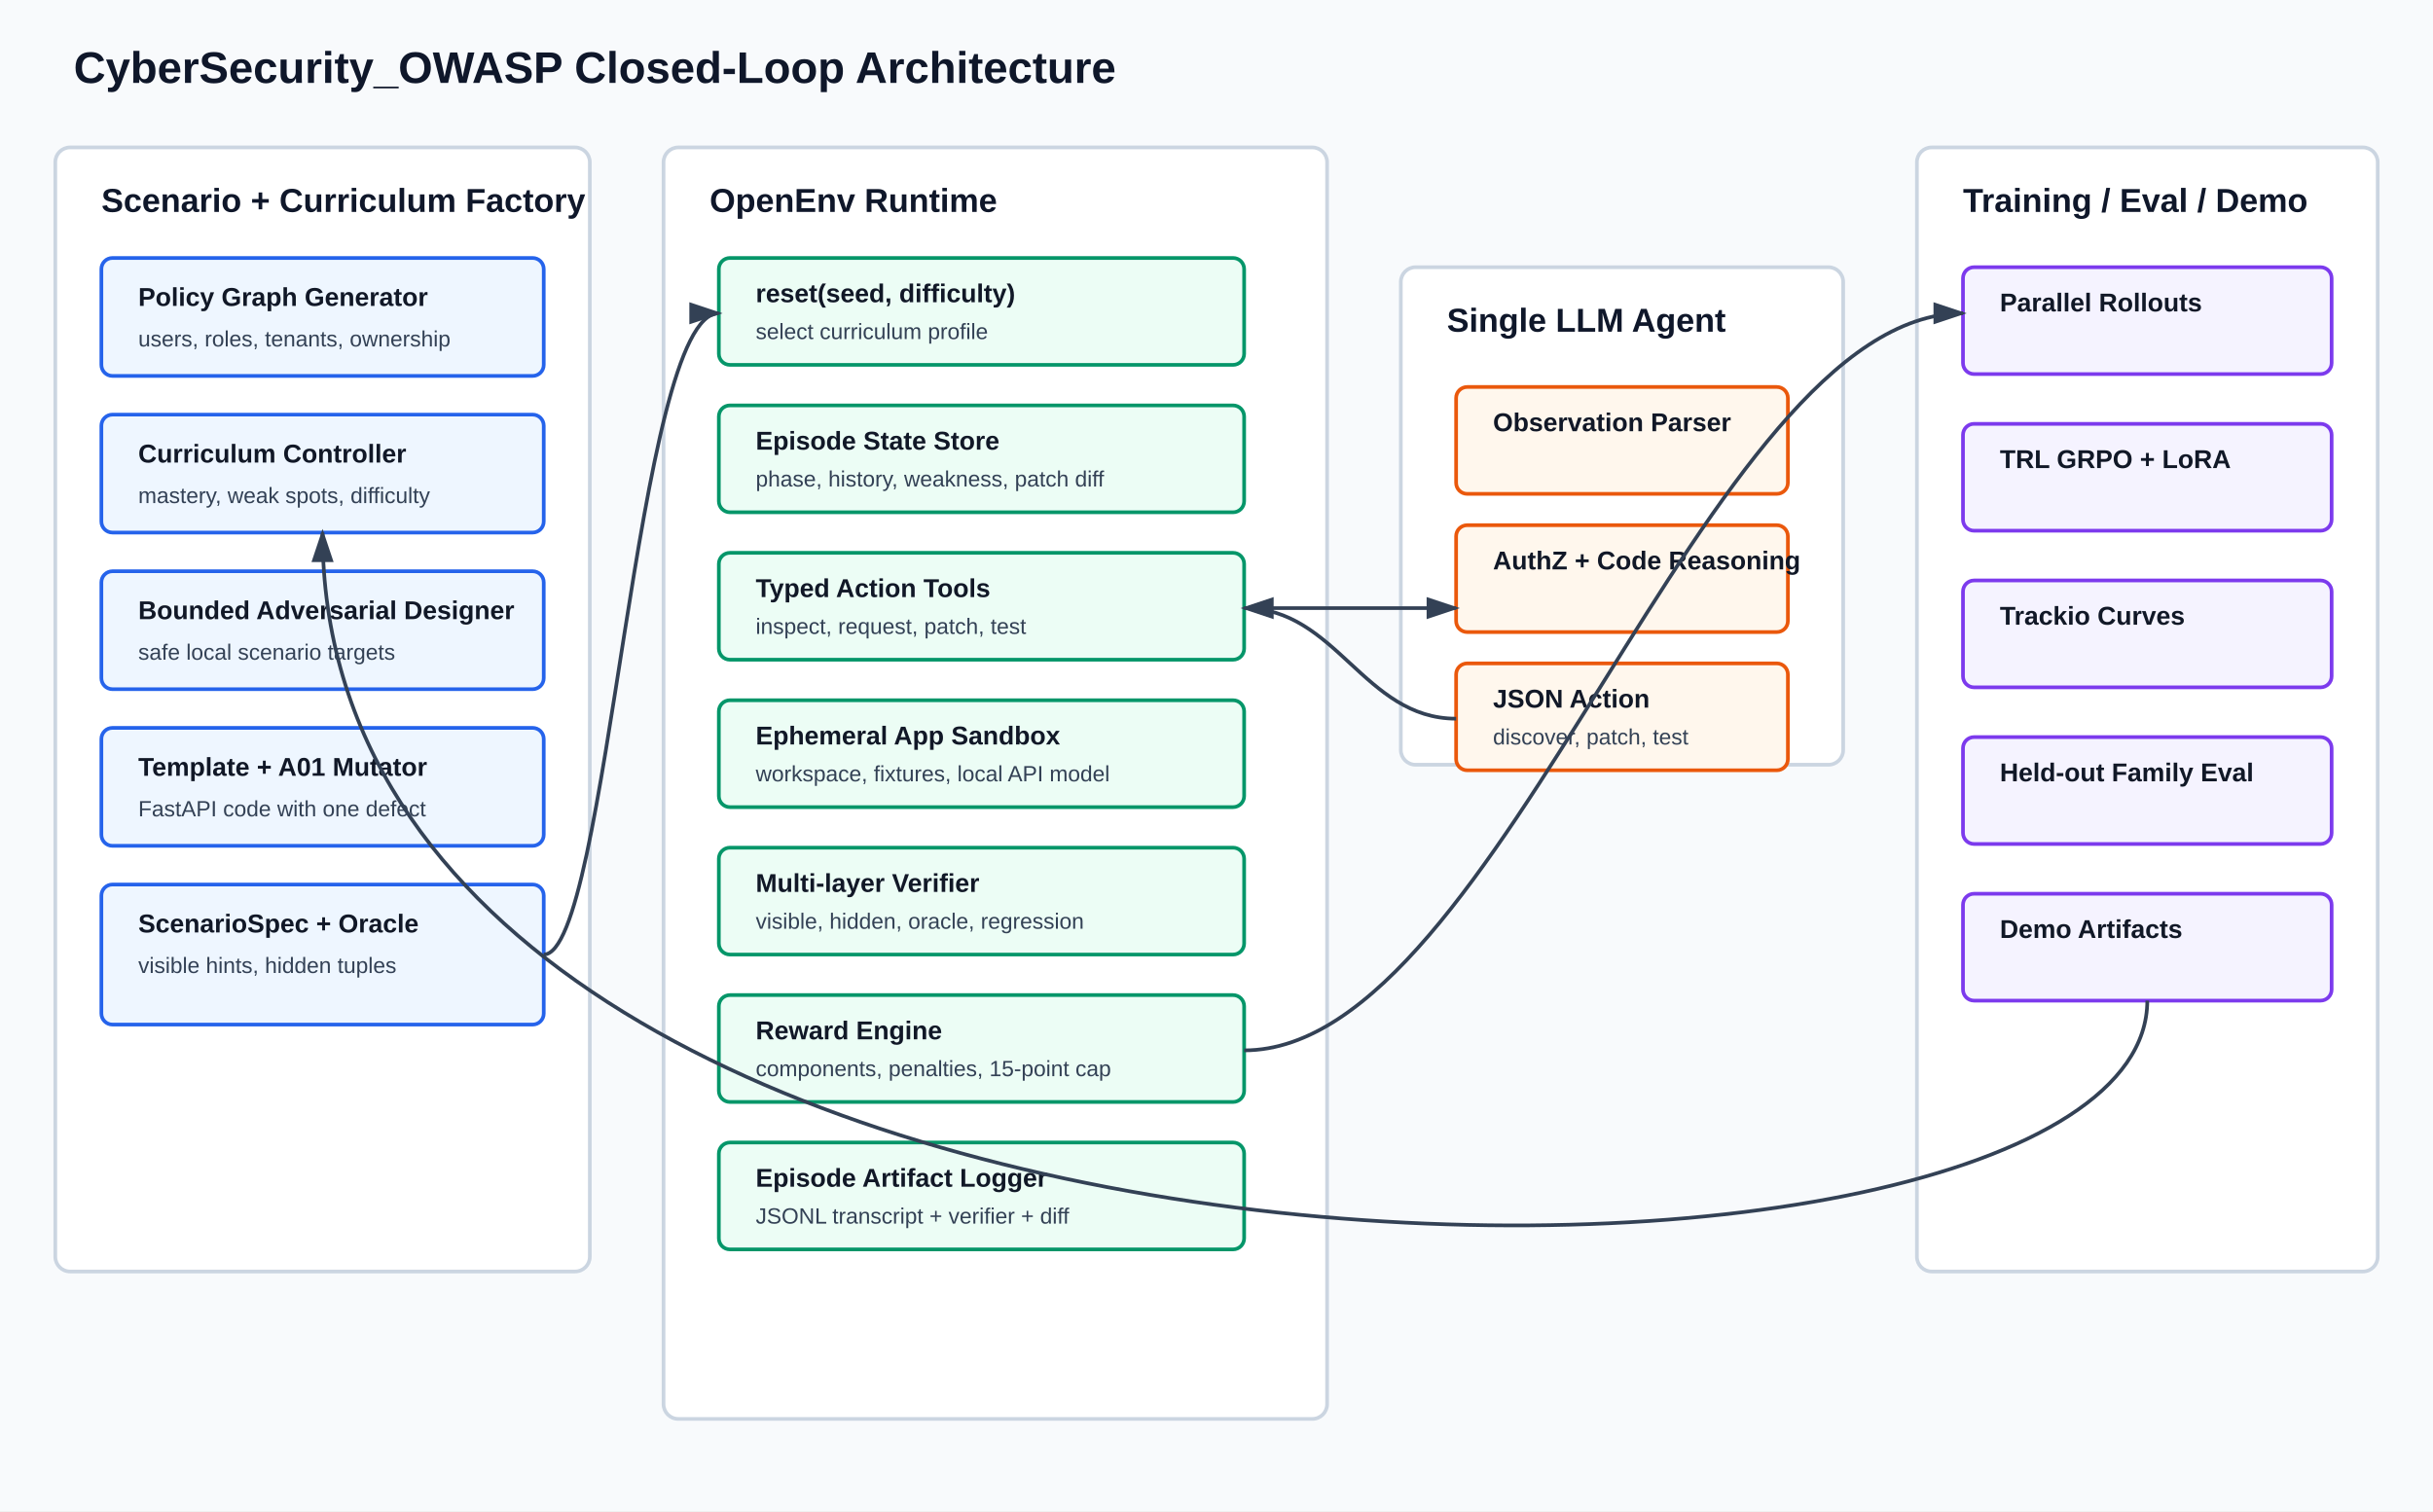
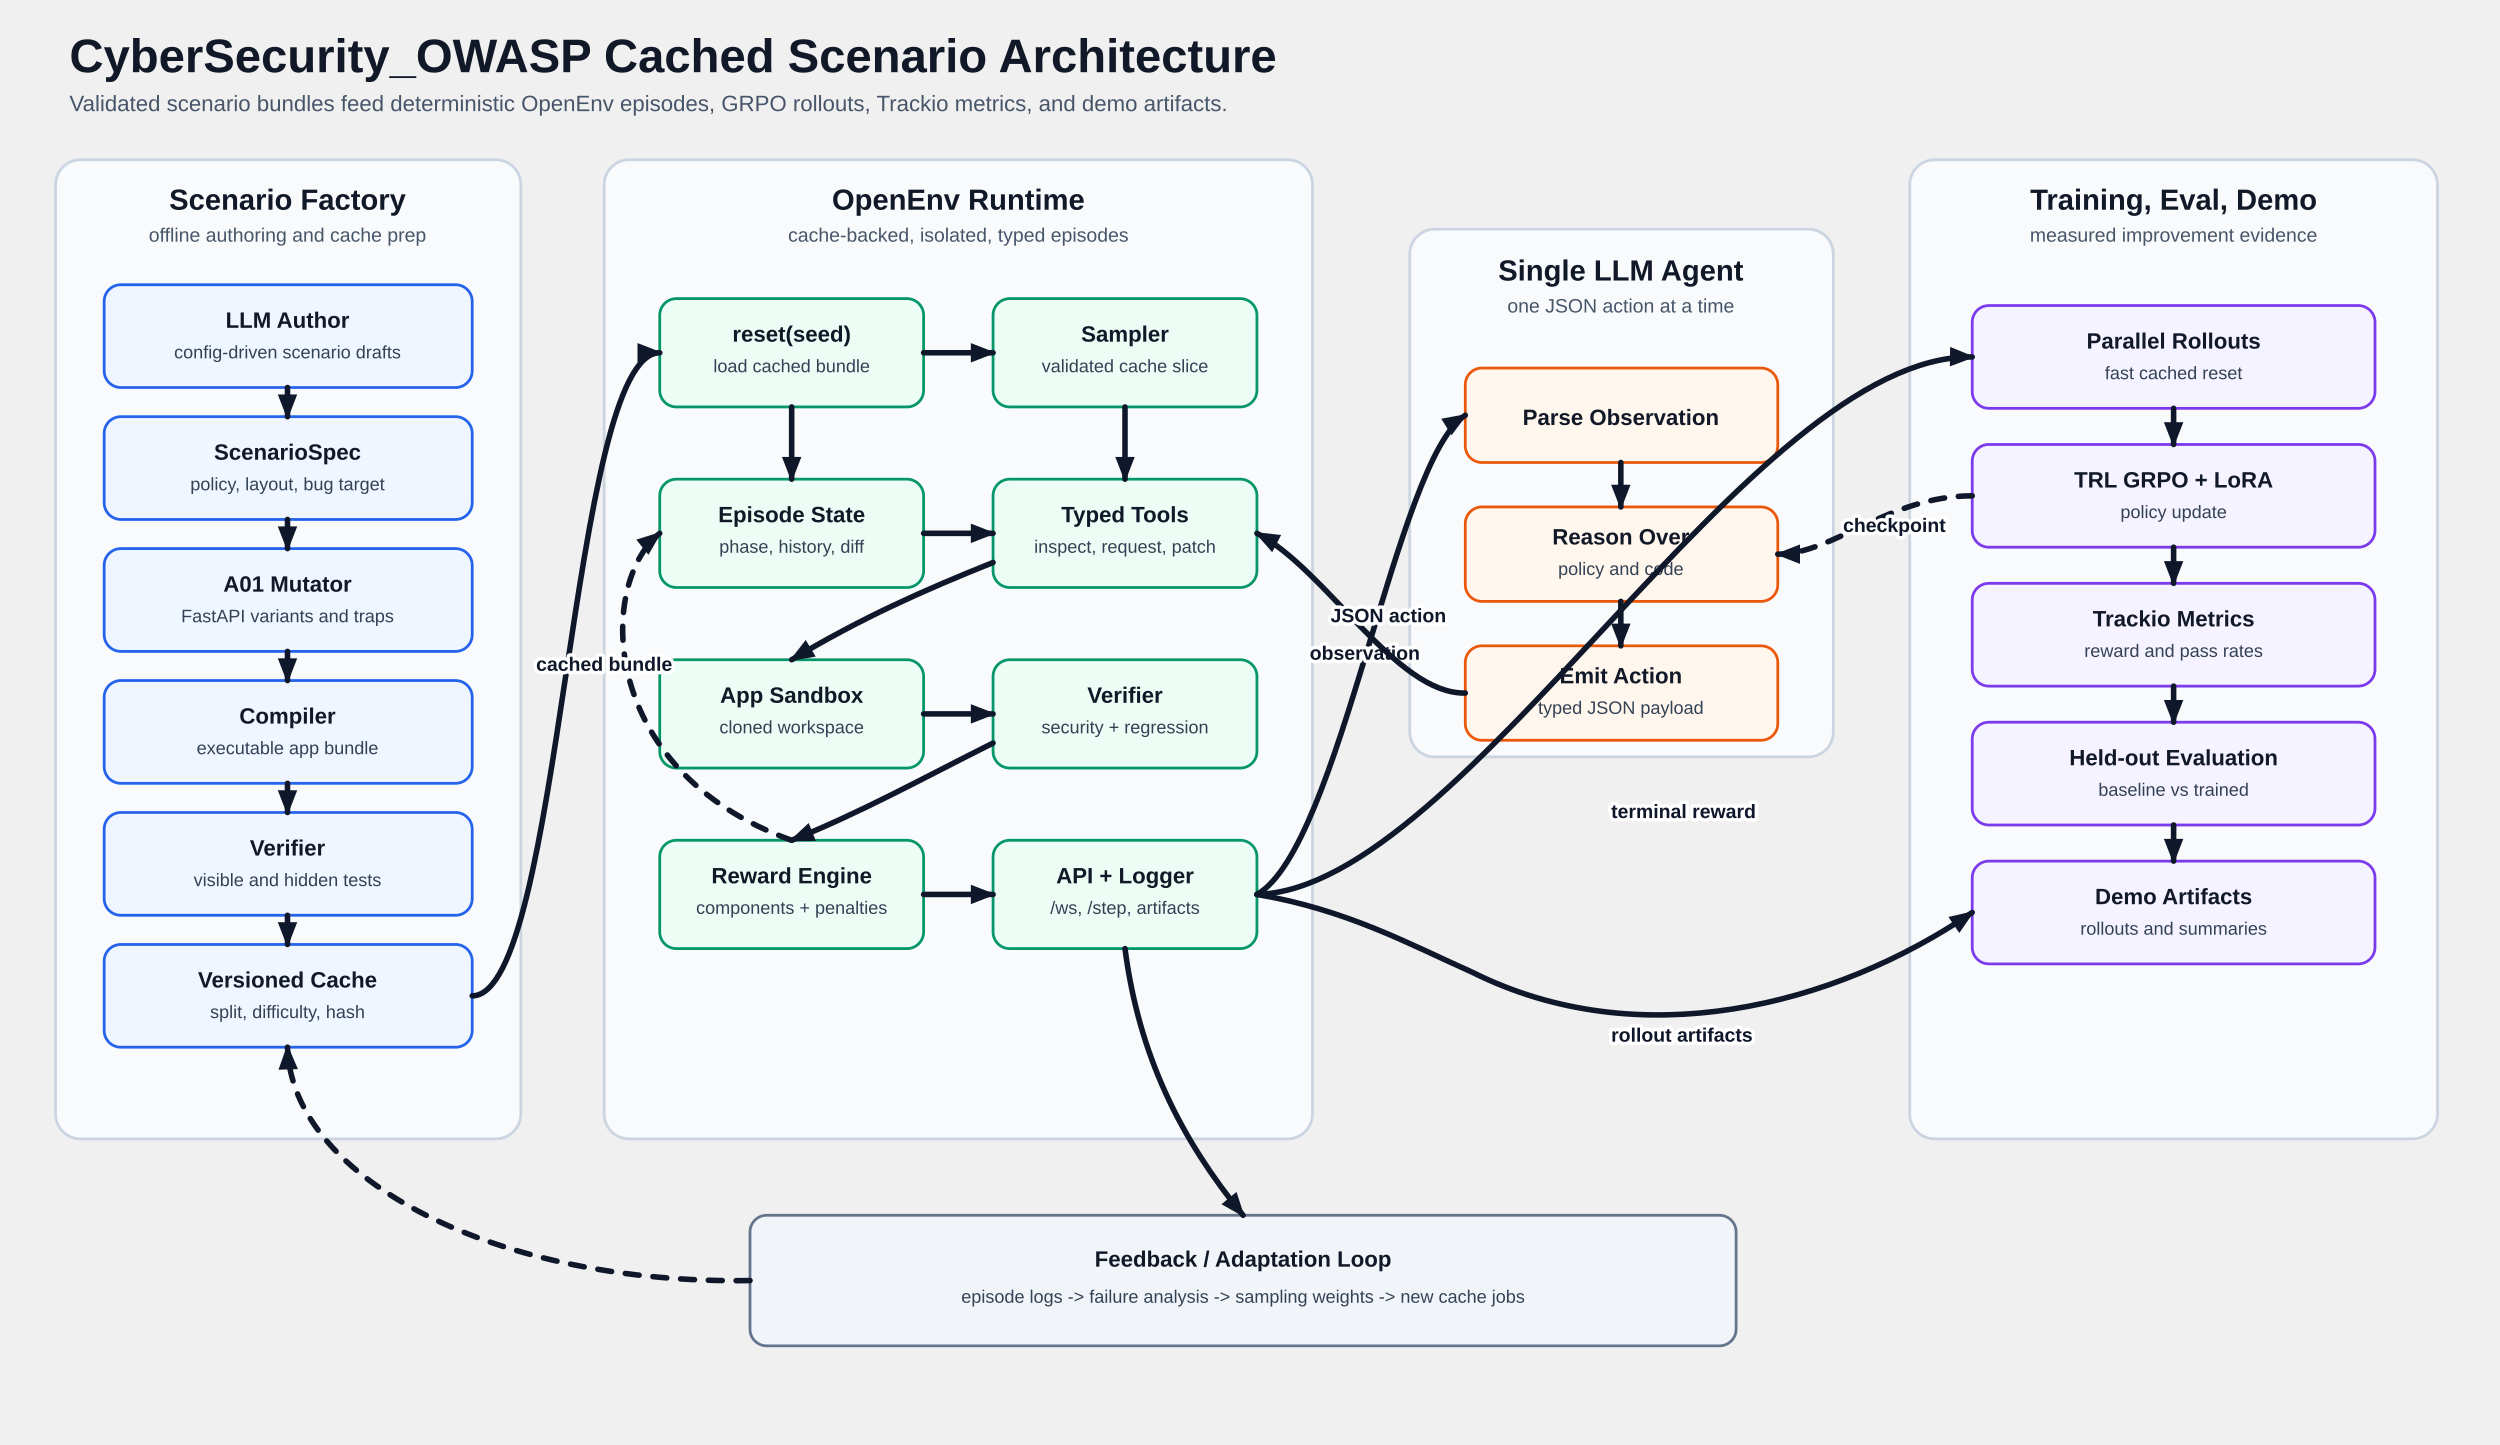
- <svg xmlns="http://www.w3.org/2000/svg" width="1320" height="820" viewBox="0 0 1320 820" role="img" aria-labelledby="title desc">
+ <svg xmlns="http://www.w3.org/2000/svg" width="1800" height="1040" viewBox="0 0 1800 1040" role="img" aria-labelledby="title desc">
+   <style>
+     text { font-family: Arial, Helvetica, sans-serif; fill: #111827; }
+     .title { font-size: 34px; font-weight: 700; }
+     .subtitle { font-size: 16px; fill: #475569; }
+     .lane-title { font-size: 21px; font-weight: 700; }
+     .lane-subtitle { font-size: 14px; fill: #475569; }
+     .box-title { font-size: 16px; font-weight: 700; }
+     .small { font-size: 13px; fill: #334155; }
+     .lane { fill: #f8fafc; stroke: #cbd5e1; stroke-width: 2; rx: 18; }
+     .blue { fill: #eff6ff; stroke: #2563eb; stroke-width: 2; rx: 12; }
+     .green { fill: #ecfdf5; stroke: #059669; stroke-width: 2; rx: 12; }
+     .orange { fill: #fff7ed; stroke: #ea580c; stroke-width: 2; rx: 12; }
+     .purple { fill: #f5f3ff; stroke: #7c3aed; stroke-width: 2; rx: 12; }
+     .gray { fill: #f1f5f9; stroke: #64748b; stroke-width: 2; rx: 12; }
+     .arrow { stroke: #0f172a; stroke-width: 4; fill: none; marker-end: url(#arrow); stroke-linecap: round; stroke-linejoin: round; }
+     .dash { stroke-dasharray: 10 10; }
+     .label { font-size: 14px; font-weight: 700; fill: #0f172a; paint-order: stroke; stroke: #ffffff; stroke-width: 5; stroke-linejoin: round; }
+   </style>
  <defs>
-     <marker id="arrow" markerWidth="10" markerHeight="10" refX="8" refY="3" orient="auto" markerUnits="strokeWidth">
-       <path d="M0,0 L0,6 L9,3 z" fill="#334155" />
+     <marker id="arrow" markerWidth="18" markerHeight="14" refX="16" refY="7" orient="auto" markerUnits="userSpaceOnUse">
+       <path d="M0,0 L18,7 L0,14 Z" fill="#0f172a" />
    </marker>
-     <style>
-       .bg{fill:#f8fafc}.group{fill:#fff;stroke:#cbd5e1;stroke-width:2}.factory{fill:#eef6ff;stroke:#2563eb;stroke-width:2}.runtime{fill:#ecfdf5;stroke:#059669;stroke-width:2}.agent{fill:#fff7ed;stroke:#ea580c;stroke-width:2}.ops{fill:#f5f3ff;stroke:#7c3aed;stroke-width:2}.title{font:700 24px Arial,sans-serif;fill:#0f172a}.groupTitle{font:700 18px Arial,sans-serif;fill:#0f172a}.label{font:700 14px Arial,sans-serif;fill:#111827}.small{font:12px Arial,sans-serif;fill:#334155}.edge{stroke:#334155;stroke-width:2;fill:none;marker-end:url(#arrow)}
-     </style>
  </defs>
-   <rect class="bg" width="1320" height="820" />
-   <text class="title" x="40" y="45">CyberSecurity_OWASP Closed-Loop Architecture</text>
-   <rect class="group" x="30" y="80" width="290" height="610" rx="8" />
-   <text class="groupTitle" x="55" y="115">Scenario + Curriculum Factory</text>
-   <rect class="factory" x="55" y="140" width="240" height="64" rx="6" />
-   <text class="label" x="75" y="166">Policy Graph Generator</text>
-   <text class="small" x="75" y="188">users, roles, tenants, ownership</text>
-   <rect class="factory" x="55" y="225" width="240" height="64" rx="6" />
-   <text class="label" x="75" y="251">Curriculum Controller</text>
-   <text class="small" x="75" y="273">mastery, weak spots, difficulty</text>
-   <rect class="factory" x="55" y="310" width="240" height="64" rx="6" />
-   <text class="label" x="75" y="336">Bounded Adversarial Designer</text>
-   <text class="small" x="75" y="358">safe local scenario targets</text>
-   <rect class="factory" x="55" y="395" width="240" height="64" rx="6" />
-   <text class="label" x="75" y="421">Template + A01 Mutator</text>
-   <text class="small" x="75" y="443">FastAPI code with one defect</text>
-   <rect class="factory" x="55" y="480" width="240" height="76" rx="6" />
-   <text class="label" x="75" y="506">ScenarioSpec + Oracle</text>
-   <text class="small" x="75" y="528">visible hints, hidden tuples</text>
-   <rect class="group" x="360" y="80" width="360" height="690" rx="8" />
-   <text class="groupTitle" x="385" y="115">OpenEnv Runtime</text>
-   <rect class="runtime" x="390" y="140" width="285" height="58" rx="6" />
-   <text class="label" x="410" y="164">reset(seed, difficulty)</text>
-   <text class="small" x="410" y="184">select curriculum profile</text>
-   <rect class="runtime" x="390" y="220" width="285" height="58" rx="6" />
-   <text class="label" x="410" y="244">Episode State Store</text>
-   <text class="small" x="410" y="264">phase, history, weakness, patch diff</text>
-   <rect class="runtime" x="390" y="300" width="285" height="58" rx="6" />
-   <text class="label" x="410" y="324">Typed Action Tools</text>
-   <text class="small" x="410" y="344">inspect, request, patch, test</text>
-   <rect class="runtime" x="390" y="380" width="285" height="58" rx="6" />
-   <text class="label" x="410" y="404">Ephemeral App Sandbox</text>
-   <text class="small" x="410" y="424">workspace, fixtures, local API model</text>
-   <rect class="runtime" x="390" y="460" width="285" height="58" rx="6" />
-   <text class="label" x="410" y="484">Multi-layer Verifier</text>
-   <text class="small" x="410" y="504">visible, hidden, oracle, regression</text>
-   <rect class="runtime" x="390" y="540" width="285" height="58" rx="6" />
-   <text class="label" x="410" y="564">Reward Engine</text>
-   <text class="small" x="410" y="584">components, penalties, 15-point cap</text>
-   <rect class="runtime" x="390" y="620" width="285" height="58" rx="6" />
-   <text class="label" x="410" y="644">Episode Artifact Logger</text>
-   <text class="small" x="410" y="664">JSONL transcript + verifier + diff</text>
-   <rect class="group" x="760" y="145" width="240" height="270" rx="8" />
-   <text class="groupTitle" x="785" y="180">Single LLM Agent</text>
-   <rect class="agent" x="790" y="210" width="180" height="58" rx="6" />
-   <text class="label" x="810" y="234">Observation Parser</text>
-   <rect class="agent" x="790" y="285" width="180" height="58" rx="6" />
-   <text class="label" x="810" y="309">AuthZ + Code Reasoning</text>
-   <rect class="agent" x="790" y="360" width="180" height="58" rx="6" />
-   <text class="label" x="810" y="384">JSON Action</text>
-   <text class="small" x="810" y="404">discover, patch, test</text>
-   <rect class="group" x="1040" y="80" width="250" height="610" rx="8" />
-   <text class="groupTitle" x="1065" y="115">Training / Eval / Demo</text>
-   <rect class="ops" x="1065" y="145" width="200" height="58" rx="6" />
-   <text class="label" x="1085" y="169">Parallel Rollouts</text>
-   <rect class="ops" x="1065" y="230" width="200" height="58" rx="6" />
-   <text class="label" x="1085" y="254">TRL GRPO + LoRA</text>
-   <rect class="ops" x="1065" y="315" width="200" height="58" rx="6" />
-   <text class="label" x="1085" y="339">Trackio Curves</text>
-   <rect class="ops" x="1065" y="400" width="200" height="58" rx="6" />
-   <text class="label" x="1085" y="424">Held-out Family Eval</text>
-   <rect class="ops" x="1065" y="485" width="200" height="58" rx="6" />
-   <text class="label" x="1085" y="509">Demo Artifacts</text>
-   <path class="edge" d="M295 518 C330 518 345 170 390 170" />
-   <path class="edge" d="M675 330 C720 330 745 330 790 330" />
-   <path class="edge" d="M790 390 C740 390 725 330 675 330" />
-   <path class="edge" d="M675 570 C815 570 925 170 1065 170" />
-   <path class="edge" d="M1165 543 C1165 735 175 735 175 289" />
+   <text x="50" y="52" class="title">CyberSecurity_OWASP Cached Scenario Architecture</text>
+   <text x="50" y="80" class="subtitle">Validated scenario bundles feed deterministic OpenEnv episodes, GRPO rollouts, Trackio metrics, and demo artifacts.</text>
+   <rect x="40" y="115" width="335" height="705" class="lane" />
+   <text x="207" y="151" text-anchor="middle" class="lane-title">Scenario Factory</text>
+   <text x="207" y="174" text-anchor="middle" class="lane-subtitle">offline authoring and cache prep</text>
+   <rect x="75" y="205" width="265" height="74" class="blue" />
+   <text x="207" y="236" text-anchor="middle" class="box-title">LLM Author</text>
+   <text x="207" y="258" text-anchor="middle" class="small">config-driven scenario drafts</text>
+   <rect x="75" y="300" width="265" height="74" class="blue" />
+   <text x="207" y="331" text-anchor="middle" class="box-title">ScenarioSpec</text>
+   <text x="207" y="353" text-anchor="middle" class="small">policy, layout, bug target</text>
+   <rect x="75" y="395" width="265" height="74" class="blue" />
+   <text x="207" y="426" text-anchor="middle" class="box-title">A01 Mutator</text>
+   <text x="207" y="448" text-anchor="middle" class="small">FastAPI variants and traps</text>
+   <rect x="75" y="490" width="265" height="74" class="blue" />
+   <text x="207" y="521" text-anchor="middle" class="box-title">Compiler</text>
+   <text x="207" y="543" text-anchor="middle" class="small">executable app bundle</text>
+   <rect x="75" y="585" width="265" height="74" class="blue" />
+   <text x="207" y="616" text-anchor="middle" class="box-title">Verifier</text>
+   <text x="207" y="638" text-anchor="middle" class="small">visible and hidden tests</text>
+   <rect x="75" y="680" width="265" height="74" class="blue" />
+   <text x="207" y="711" text-anchor="middle" class="box-title">Versioned Cache</text>
+   <text x="207" y="733" text-anchor="middle" class="small">split, difficulty, hash</text>
+   <path d="M207 279 L207 300" class="arrow" />
+   <path d="M207 374 L207 395" class="arrow" />
+   <path d="M207 469 L207 490" class="arrow" />
+   <path d="M207 564 L207 585" class="arrow" />
+   <path d="M207 659 L207 680" class="arrow" />
+   <rect x="435" y="115" width="510" height="705" class="lane" />
+   <text x="690" y="151" text-anchor="middle" class="lane-title">OpenEnv Runtime</text>
+   <text x="690" y="174" text-anchor="middle" class="lane-subtitle">cache-backed, isolated, typed episodes</text>
+   <rect x="475" y="215" width="190" height="78" class="green" />
+   <text x="570" y="246" text-anchor="middle" class="box-title">reset(seed)</text>
+   <text x="570" y="268" text-anchor="middle" class="small">load cached bundle</text>
+   <rect x="715" y="215" width="190" height="78" class="green" />
+   <text x="810" y="246" text-anchor="middle" class="box-title">Sampler</text>
+   <text x="810" y="268" text-anchor="middle" class="small">validated cache slice</text>
+   <rect x="475" y="345" width="190" height="78" class="green" />
+   <text x="570" y="376" text-anchor="middle" class="box-title">Episode State</text>
+   <text x="570" y="398" text-anchor="middle" class="small">phase, history, diff</text>
+   <rect x="715" y="345" width="190" height="78" class="green" />
+   <text x="810" y="376" text-anchor="middle" class="box-title">Typed Tools</text>
+   <text x="810" y="398" text-anchor="middle" class="small">inspect, request, patch</text>
+   <rect x="475" y="475" width="190" height="78" class="green" />
+   <text x="570" y="506" text-anchor="middle" class="box-title">App Sandbox</text>
+   <text x="570" y="528" text-anchor="middle" class="small">cloned workspace</text>
+   <rect x="715" y="475" width="190" height="78" class="green" />
+   <text x="810" y="506" text-anchor="middle" class="box-title">Verifier</text>
+   <text x="810" y="528" text-anchor="middle" class="small">security + regression</text>
+   <rect x="475" y="605" width="190" height="78" class="green" />
+   <text x="570" y="636" text-anchor="middle" class="box-title">Reward Engine</text>
+   <text x="570" y="658" text-anchor="middle" class="small">components + penalties</text>
+   <rect x="715" y="605" width="190" height="78" class="green" />
+   <text x="810" y="636" text-anchor="middle" class="box-title">API + Logger</text>
+   <text x="810" y="658" text-anchor="middle" class="small">/ws, /step, artifacts</text>
+   <path d="M665 254 L715 254" class="arrow" />
+   <path d="M570 293 L570 345" class="arrow" />
+   <path d="M810 293 L810 345" class="arrow" />
+   <path d="M665 384 L715 384" class="arrow" />
+   <path d="M715 405 C665 425 620 445 570 475" class="arrow" />
+   <path d="M665 514 L715 514" class="arrow" />
+   <path d="M715 535 C665 560 620 585 570 605" class="arrow" />
+   <path d="M665 644 L715 644" class="arrow" />
+   <path d="M570 605 C430 555 430 420 475 384" class="arrow dash" />
+   <rect x="1015" y="165" width="305" height="380" class="lane" />
+   <text x="1167" y="202" text-anchor="middle" class="lane-title">Single LLM Agent</text>
+   <text x="1167" y="225" text-anchor="middle" class="lane-subtitle">one JSON action at a time</text>
+   <rect x="1055" y="265" width="225" height="68" class="orange" />
+   <text x="1167" y="306" text-anchor="middle" class="box-title">Parse Observation</text>
+   <rect x="1055" y="365" width="225" height="68" class="orange" />
+   <text x="1167" y="392" text-anchor="middle" class="box-title">Reason Over</text>
+   <text x="1167" y="414" text-anchor="middle" class="small">policy and code</text>
+   <rect x="1055" y="465" width="225" height="68" class="orange" />
+   <text x="1167" y="492" text-anchor="middle" class="box-title">Emit Action</text>
+   <text x="1167" y="514" text-anchor="middle" class="small">typed JSON payload</text>
+   <path d="M1167 333 L1167 365" class="arrow" />
+   <path d="M1167 433 L1167 465" class="arrow" />
+   <rect x="1375" y="115" width="380" height="705" class="lane" />
+   <text x="1565" y="151" text-anchor="middle" class="lane-title">Training, Eval, Demo</text>
+   <text x="1565" y="174" text-anchor="middle" class="lane-subtitle">measured improvement evidence</text>
+   <rect x="1420" y="220" width="290" height="74" class="purple" />
+   <text x="1565" y="251" text-anchor="middle" class="box-title">Parallel Rollouts</text>
+   <text x="1565" y="273" text-anchor="middle" class="small">fast cached reset</text>
+   <rect x="1420" y="320" width="290" height="74" class="purple" />
+   <text x="1565" y="351" text-anchor="middle" class="box-title">TRL GRPO + LoRA</text>
+   <text x="1565" y="373" text-anchor="middle" class="small">policy update</text>
+   <rect x="1420" y="420" width="290" height="74" class="purple" />
+   <text x="1565" y="451" text-anchor="middle" class="box-title">Trackio Metrics</text>
+   <text x="1565" y="473" text-anchor="middle" class="small">reward and pass rates</text>
+   <rect x="1420" y="520" width="290" height="74" class="purple" />
+   <text x="1565" y="551" text-anchor="middle" class="box-title">Held-out Evaluation</text>
+   <text x="1565" y="573" text-anchor="middle" class="small">baseline vs trained</text>
+   <rect x="1420" y="620" width="290" height="74" class="purple" />
+   <text x="1565" y="651" text-anchor="middle" class="box-title">Demo Artifacts</text>
+   <text x="1565" y="673" text-anchor="middle" class="small">rollouts and summaries</text>
+   <path d="M1565 294 L1565 320" class="arrow" />
+   <path d="M1565 394 L1565 420" class="arrow" />
+   <path d="M1565 494 L1565 520" class="arrow" />
+   <path d="M1565 594 L1565 620" class="arrow" />
+   <rect x="540" y="875" width="710" height="94" class="gray" />
+   <text x="895" y="912" text-anchor="middle" class="box-title">Feedback / Adaptation Loop</text>
+   <text x="895" y="938" text-anchor="middle" class="small">episode logs -&gt; failure analysis -&gt; sampling weights -&gt; new cache jobs</text>
+   <path d="M340 717 C405 717 410 254 475 254" class="arrow" />
+   <text x="386" y="483" class="label">cached bundle</text>
+   <path d="M905 644 C1055 640 1260 255 1420 257" class="arrow" />
+   <text x="1160" y="589" class="label">terminal reward</text>
+   <path d="M905 644 C970 655 1015 680 1060 700 C1180 760 1320 725 1420 657" class="arrow" />
+   <text x="1160" y="750" class="label">rollout artifacts</text>
+   <path d="M905 644 C965 610 1005 330 1055 299" class="arrow" />
+   <text x="943" y="475" class="label">observation</text>
+   <path d="M1055 499 C1005 500 955 410 905 384" class="arrow" />
+   <text x="958" y="448" class="label">JSON action</text>
+   <path d="M1420 357 C1360 357 1320 399 1280 399" class="arrow dash" />
+   <text x="1327" y="383" class="label">checkpoint</text>
+   <path d="M810 683 C820 760 850 820 895 875" class="arrow" />
+   <path d="M540 922 C360 925 210 850 207 754" class="arrow dash" />
</svg>
